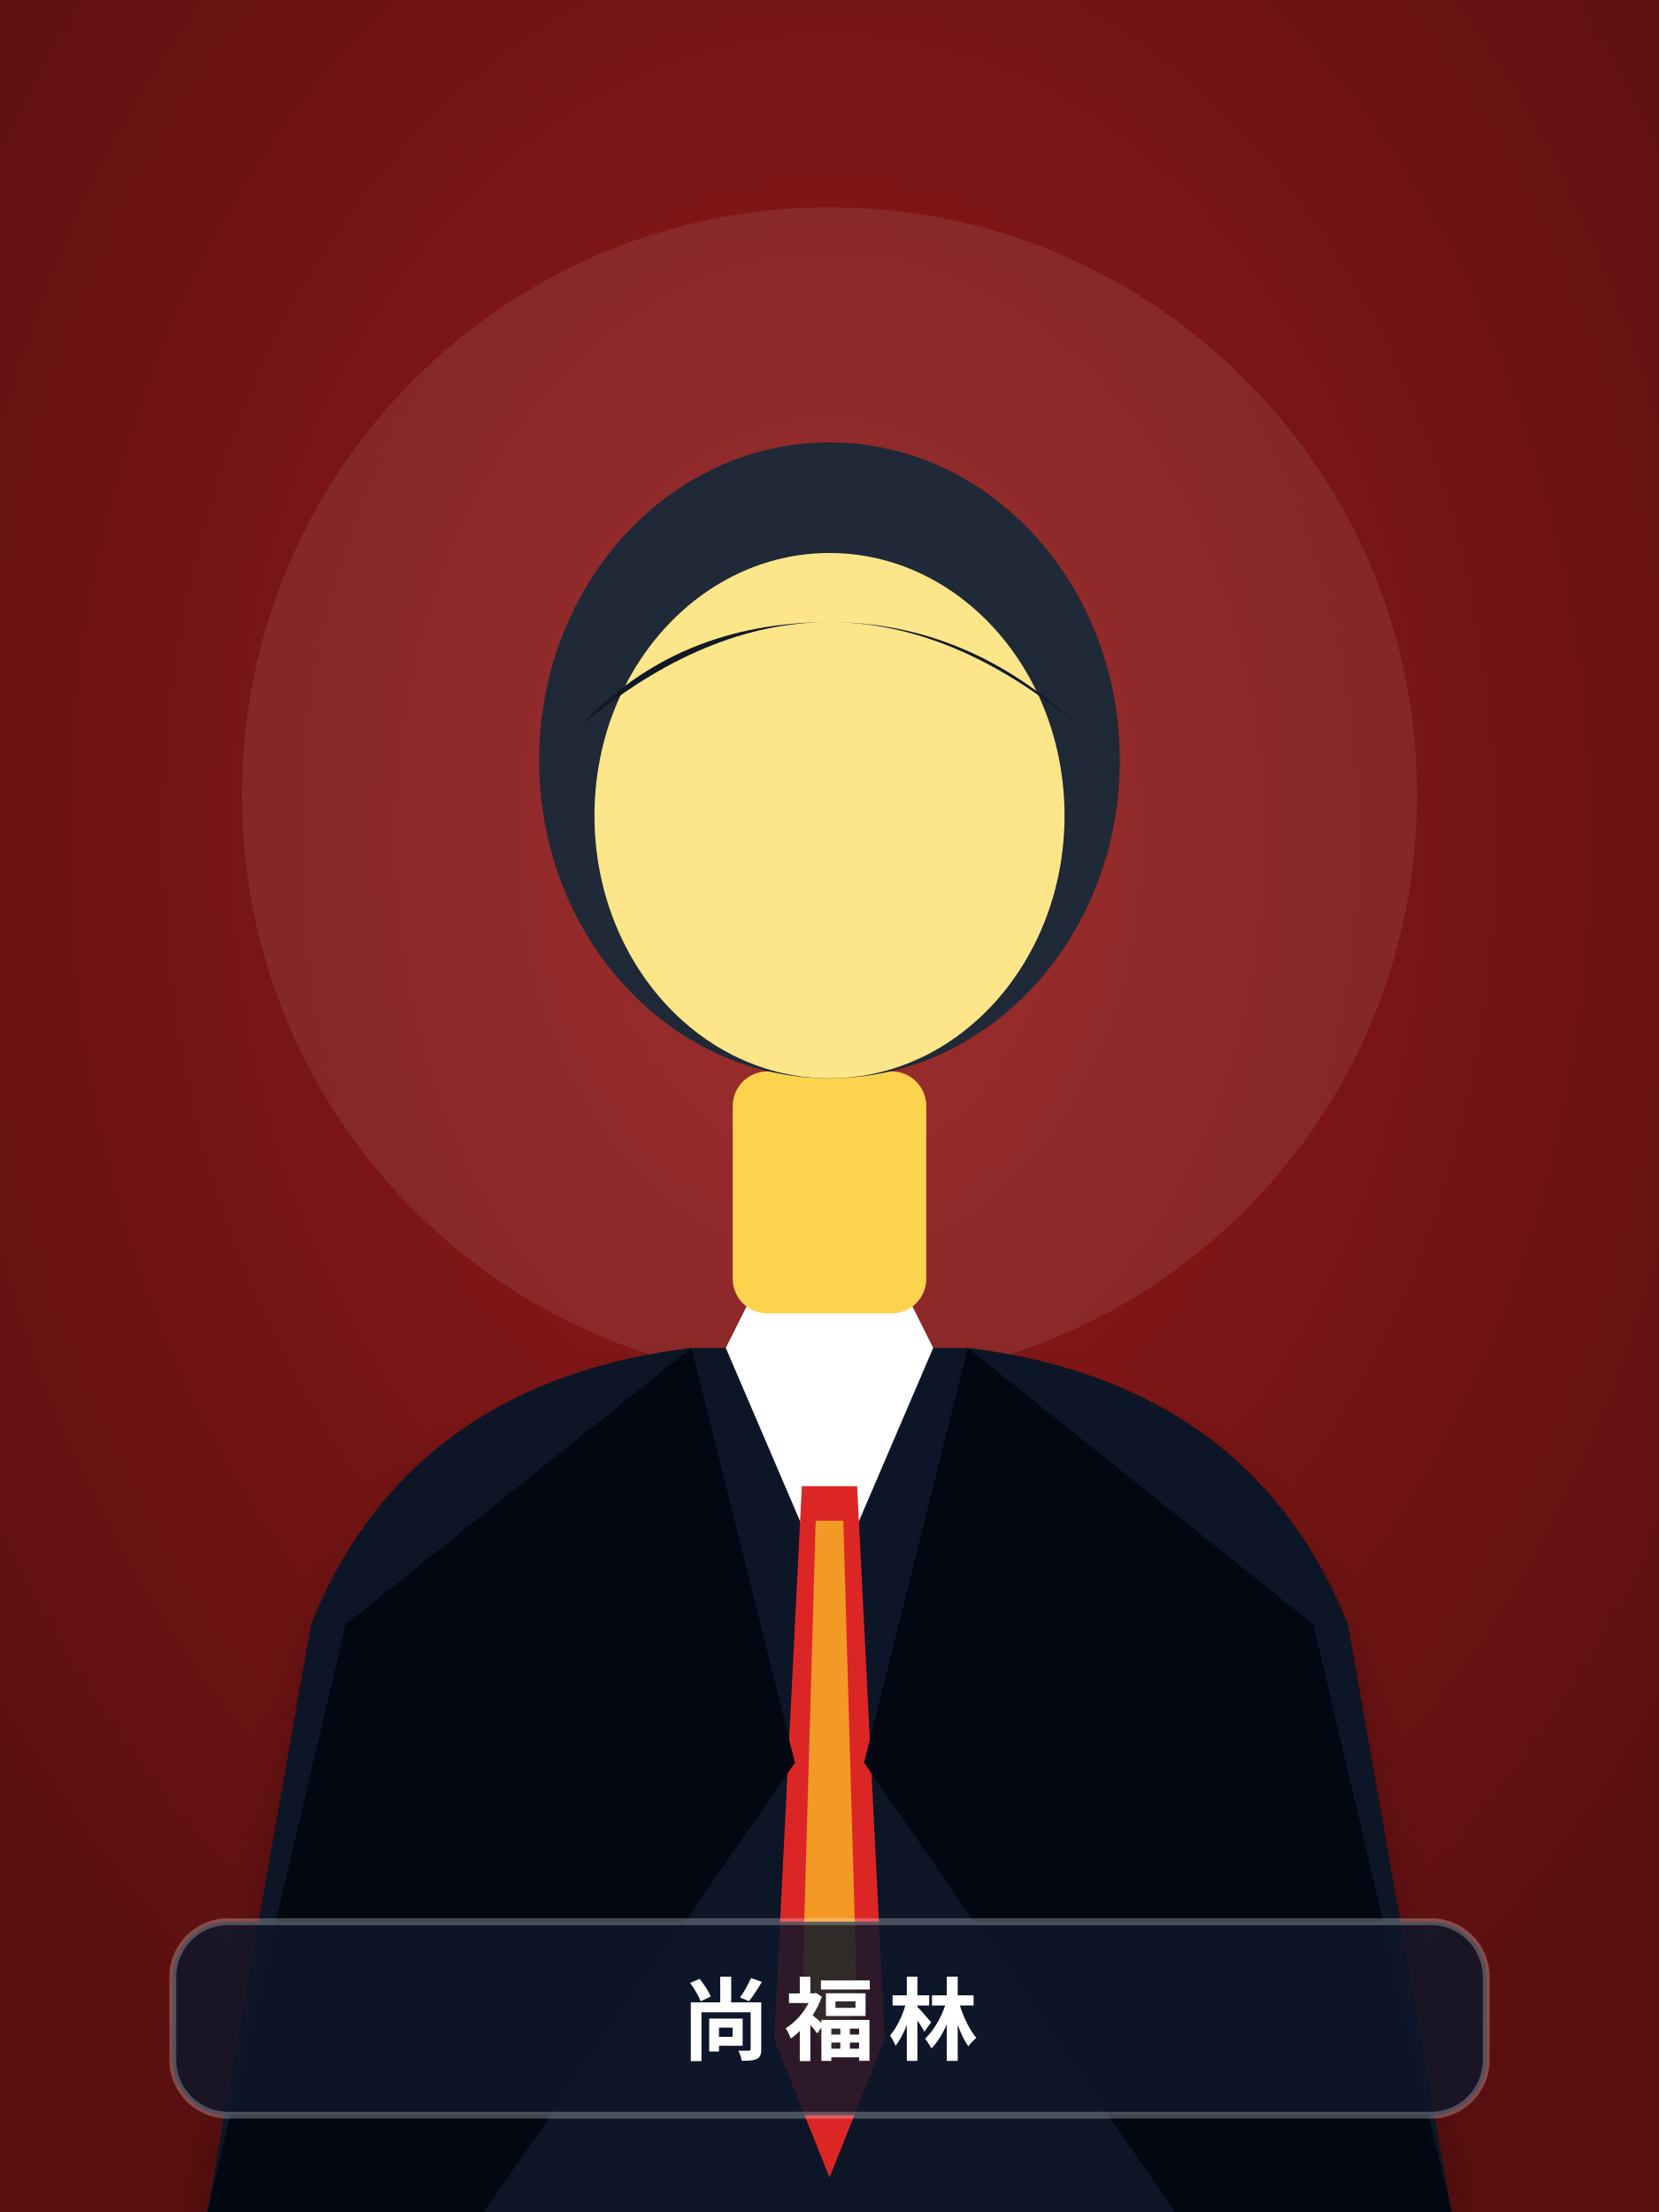
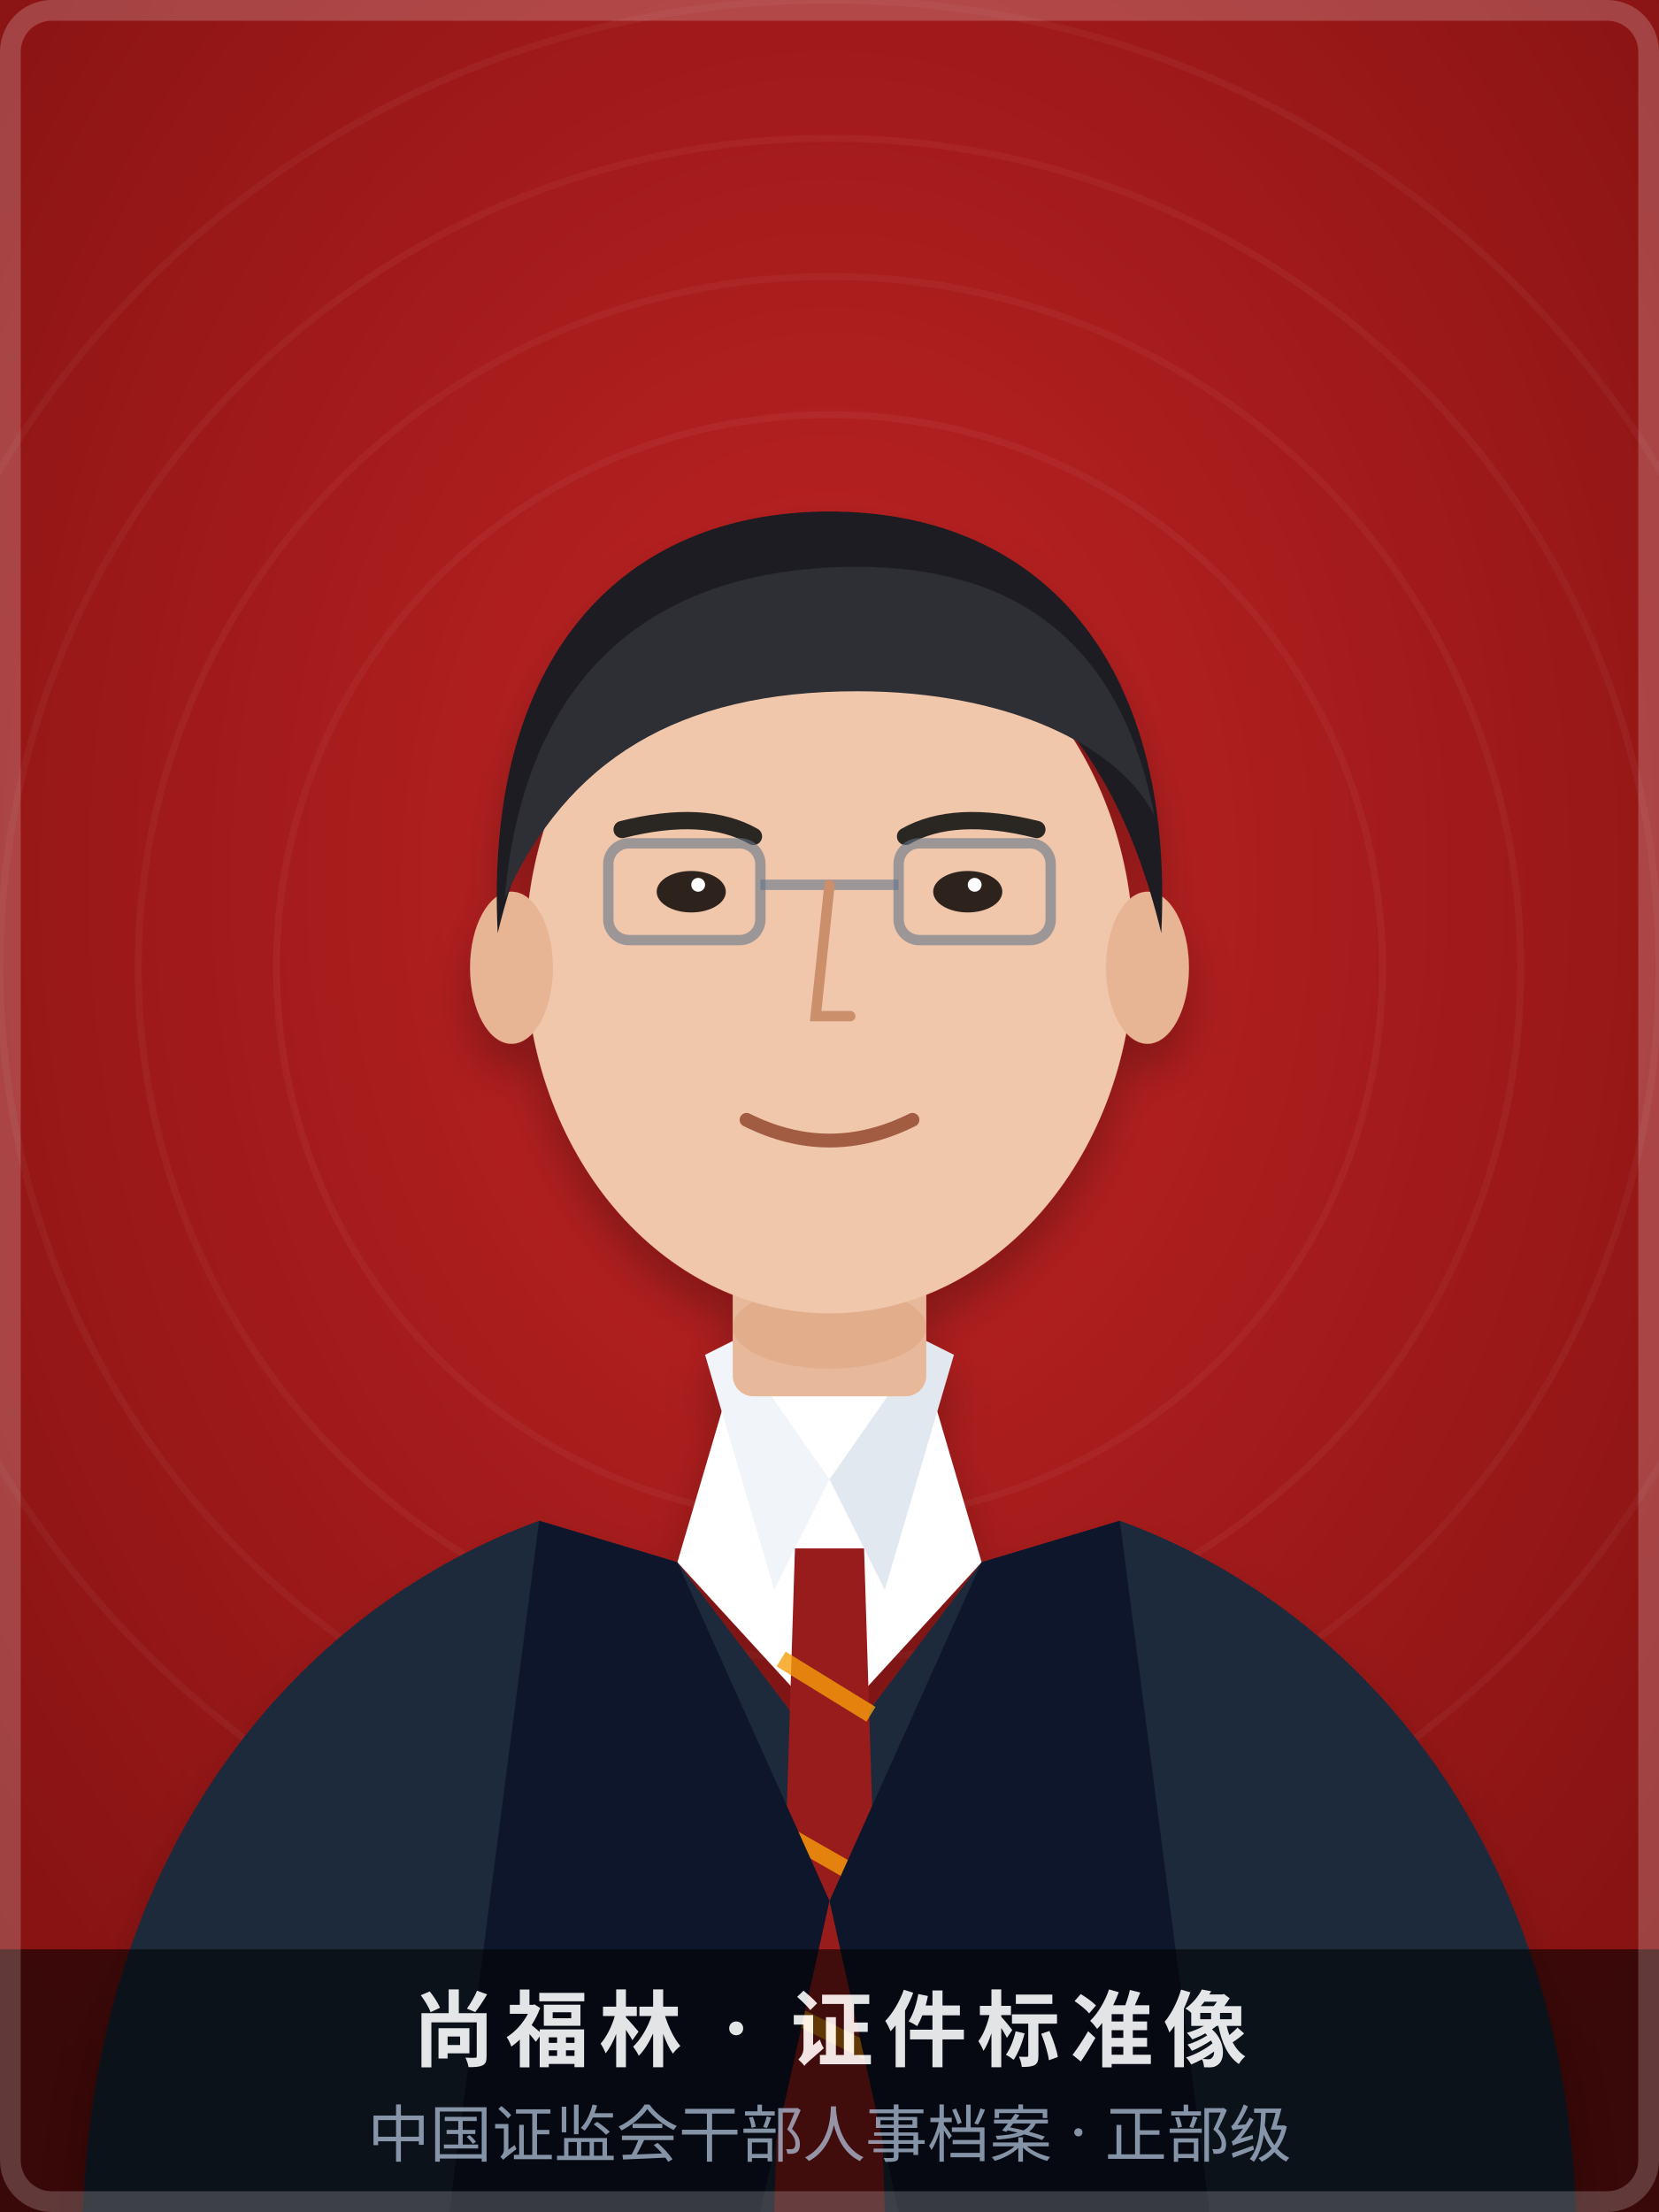
<svg xmlns="http://www.w3.org/2000/svg" viewBox="0 0 240 320" width="240" height="320">
  <defs>
-     <radialGradient id="bgGrad-shang-fulin" cx="50%" cy="38%" r="70%">
-       <stop offset="0%" stop-color="#991b1b" />
-       <stop offset="100%" stop-color="#580f0f" />
+     <radialGradient id="bgGrad-shang-fulin" cx="50%" cy="40%" r="70%">
+       <stop offset="0%" stop-color="#c22424" />
+       <stop offset="100%" stop-color="#851212" />
    </radialGradient>
    <filter id="shadow-shang-fulin" x="-10%" y="-10%" width="120%" height="120%">
      <feDropShadow dx="0" dy="4" stdDeviation="3" flood-opacity="0.25" />
    </filter>
  </defs>
  <rect width="240" height="320" fill="url(#bgGrad-shang-fulin)" />
-   <circle cx="120" cy="115" r="85" fill="white" opacity="0.08" />
-   <path d="M 30 320 L 45 235 C 55 210 75 198 100 195 L 140 195 C 165 198 185 210 195 235 L 210 320 Z" fill="#111827" filter="url(#shadow-shang-fulin)" />
-   <polygon points="105,195 120,230 135,195 130,185 110,185" fill="#ffffff" />
-   <polygon points="116,215 124,215 128,295 120,315 112,295" fill="#dc2626" />
-   <polygon points="118,220 122,220 124,290 120,298 116,290" fill="#fbbf24" opacity="0.75" />
-   <polygon points="50,235 100,195 115,255 70,320 30,320" fill="#030712" />
-   <polygon points="190,235 140,195 125,255 170,320 210,320" fill="#030712" />
-   <rect x="106" y="155" width="28" height="35" rx="5" fill="#fcd34d" />
-   <ellipse cx="120" cy="110" rx="42" ry="46" fill="#1f2937" />
-   <ellipse cx="120" cy="118" rx="34" ry="38" fill="#fde68a" />
-   <path d="M 84 105 Q 120 75 156 105 Q 140 90 120 90 Q 98 90 84 105 Z" fill="#111827" />
-   <rect x="25" y="278" width="190" height="28" rx="8" fill="rgba(15, 23, 42, 0.85)" stroke="rgba(255, 255, 255, 0.25)" stroke-width="1" />
-   <text x="120" y="297" font-family="-apple-system, BlinkMacSystemFont, 'Segoe UI', PingFang SC, 'Microsoft YaHei', sans-serif" font-size="13" font-weight="bold" fill="#ffffff" text-anchor="middle" letter-spacing="2">
-     尚福林
-   </text>
+   <g opacity="0.04" stroke="#ffffff" stroke-width="1" fill="none">
+     <circle cx="120" cy="140" r="80" />
+     <circle cx="120" cy="140" r="100" />
+     <circle cx="120" cy="140" r="120" />
+     <circle cx="120" cy="140" r="140" />
+   </g>
+   <g filter="url(#shadow-shang-fulin)">
+     <path d="M 12 320 C 14 265, 45 232, 78 220 L 98 226 L 120 255 L 142 226 L 162 220 C 195 232, 226 265, 228 320 Z" fill="#1e293b" />
+     <polygon points="98,226 120,250 142,226 132,192 108,192" fill="#ffffff" />
+     <polygon points="102,196 112,230 120,214 106,194" fill="#f1f5f9" />
+     <polygon points="138,196 128,230 120,214 134,194" fill="#e2e8f0" />
+     <polygon points="115,224 125,224 128,320 112,320" fill="#991b1b" />
+     <line x1="113" y1="240" x2="126" y2="248" stroke="#f59e0b" stroke-width="2.5" opacity="0.8" />
+     <line x1="113" y1="265" x2="127" y2="273" stroke="#f59e0b" stroke-width="2.5" opacity="0.8" />
+     <line x1="112" y1="290" x2="128" y2="298" stroke="#f59e0b" stroke-width="2.5" opacity="0.8" />
+     <polygon points="78,220 98,226 120,275 110,320 65,320" fill="#0f172a" />
+     <polygon points="162,220 142,226 120,275 130,320 175,320" fill="#0f172a" />
+     <rect x="106" y="172" width="28" height="30" rx="3" fill="#e7b99a" />
+     <ellipse cx="120" cy="192" rx="14" ry="6" fill="#d99b75" opacity="0.4" />
+     <ellipse cx="120" cy="138" rx="44" ry="52" fill="#f0c7ab" />
+     <ellipse cx="74" cy="140" rx="6" ry="11" fill="#e7b594" />
+     <ellipse cx="166" cy="140" rx="6" ry="11" fill="#e7b594" />
+     <path d="M 72 135 C 70 95, 90 74, 120 74 C 150 74, 170 95, 168 135 C 160 102, 142 90, 120 90 C 98 90, 80 102, 72 135 Z" fill="#1e1e24" />
+     <path d="M 73 130 C 76 96, 96 82, 124 82 C 146 82, 162 92, 167 118 C 162 108, 146 100, 124 100 C 98 100, 82 110, 73 130 Z" fill="#2d2d34" />
+     <path d="M 90 120 Q 102 117 109 121" stroke="#2b2623" stroke-width="2.5" stroke-linecap="round" fill="none" />
+     <path d="M 150 120 Q 138 117 131 121" stroke="#2b2623" stroke-width="2.5" stroke-linecap="round" fill="none" />
+     <ellipse cx="100" cy="129" rx="5" ry="3" fill="#2d221e" />
+     <ellipse cx="140" cy="129" rx="5" ry="3" fill="#2d221e" />
+     <circle cx="101" cy="128" r="1" fill="#ffffff" />
+     <circle cx="141" cy="128" r="1" fill="#ffffff" />
+     <rect x="88" y="122" width="22" height="14" rx="3" fill="none" stroke="#64748b" stroke-width="1.5" opacity="0.6" />
+     <rect x="130" y="122" width="22" height="14" rx="3" fill="none" stroke="#64748b" stroke-width="1.5" opacity="0.6" />
+     <line x1="110" y1="128" x2="130" y2="128" stroke="#64748b" stroke-width="1.5" opacity="0.6" />
+     <path d="M 120 128 L 118 147 L 123 147" stroke="#cb8f6c" stroke-width="1.5" stroke-linecap="round" fill="none" />
+     <path d="M 108 162 Q 120 168 132 162" stroke="#a25b42" stroke-width="2" stroke-linecap="round" fill="none" />
+   </g>
+   <g opacity="0.88">
+     <rect x="0" y="282" width="240" height="38" fill="#000000" fill-opacity="0.65" />
+     <text x="120" y="298" font-family="-apple-system, BlinkMacSystemFont, 'PingFang SC', 'Microsoft YaHei', sans-serif" font-size="12" font-weight="bold" fill="#ffffff" text-anchor="middle" letter-spacing="1.5">
+       尚福林 · 证件标准像
+     </text>
+     <text x="120" y="312" font-family="-apple-system, BlinkMacSystemFont, 'PingFang SC', sans-serif" font-size="9" fill="#94a3b8" text-anchor="middle">
+       中国证监会干部人事档案 · 正部级
+     </text>
+   </g>
+   <rect x="1.5" y="1.5" width="237" height="317" rx="6" fill="none" stroke="#ffffff" stroke-opacity="0.2" stroke-width="3" />
</svg>
